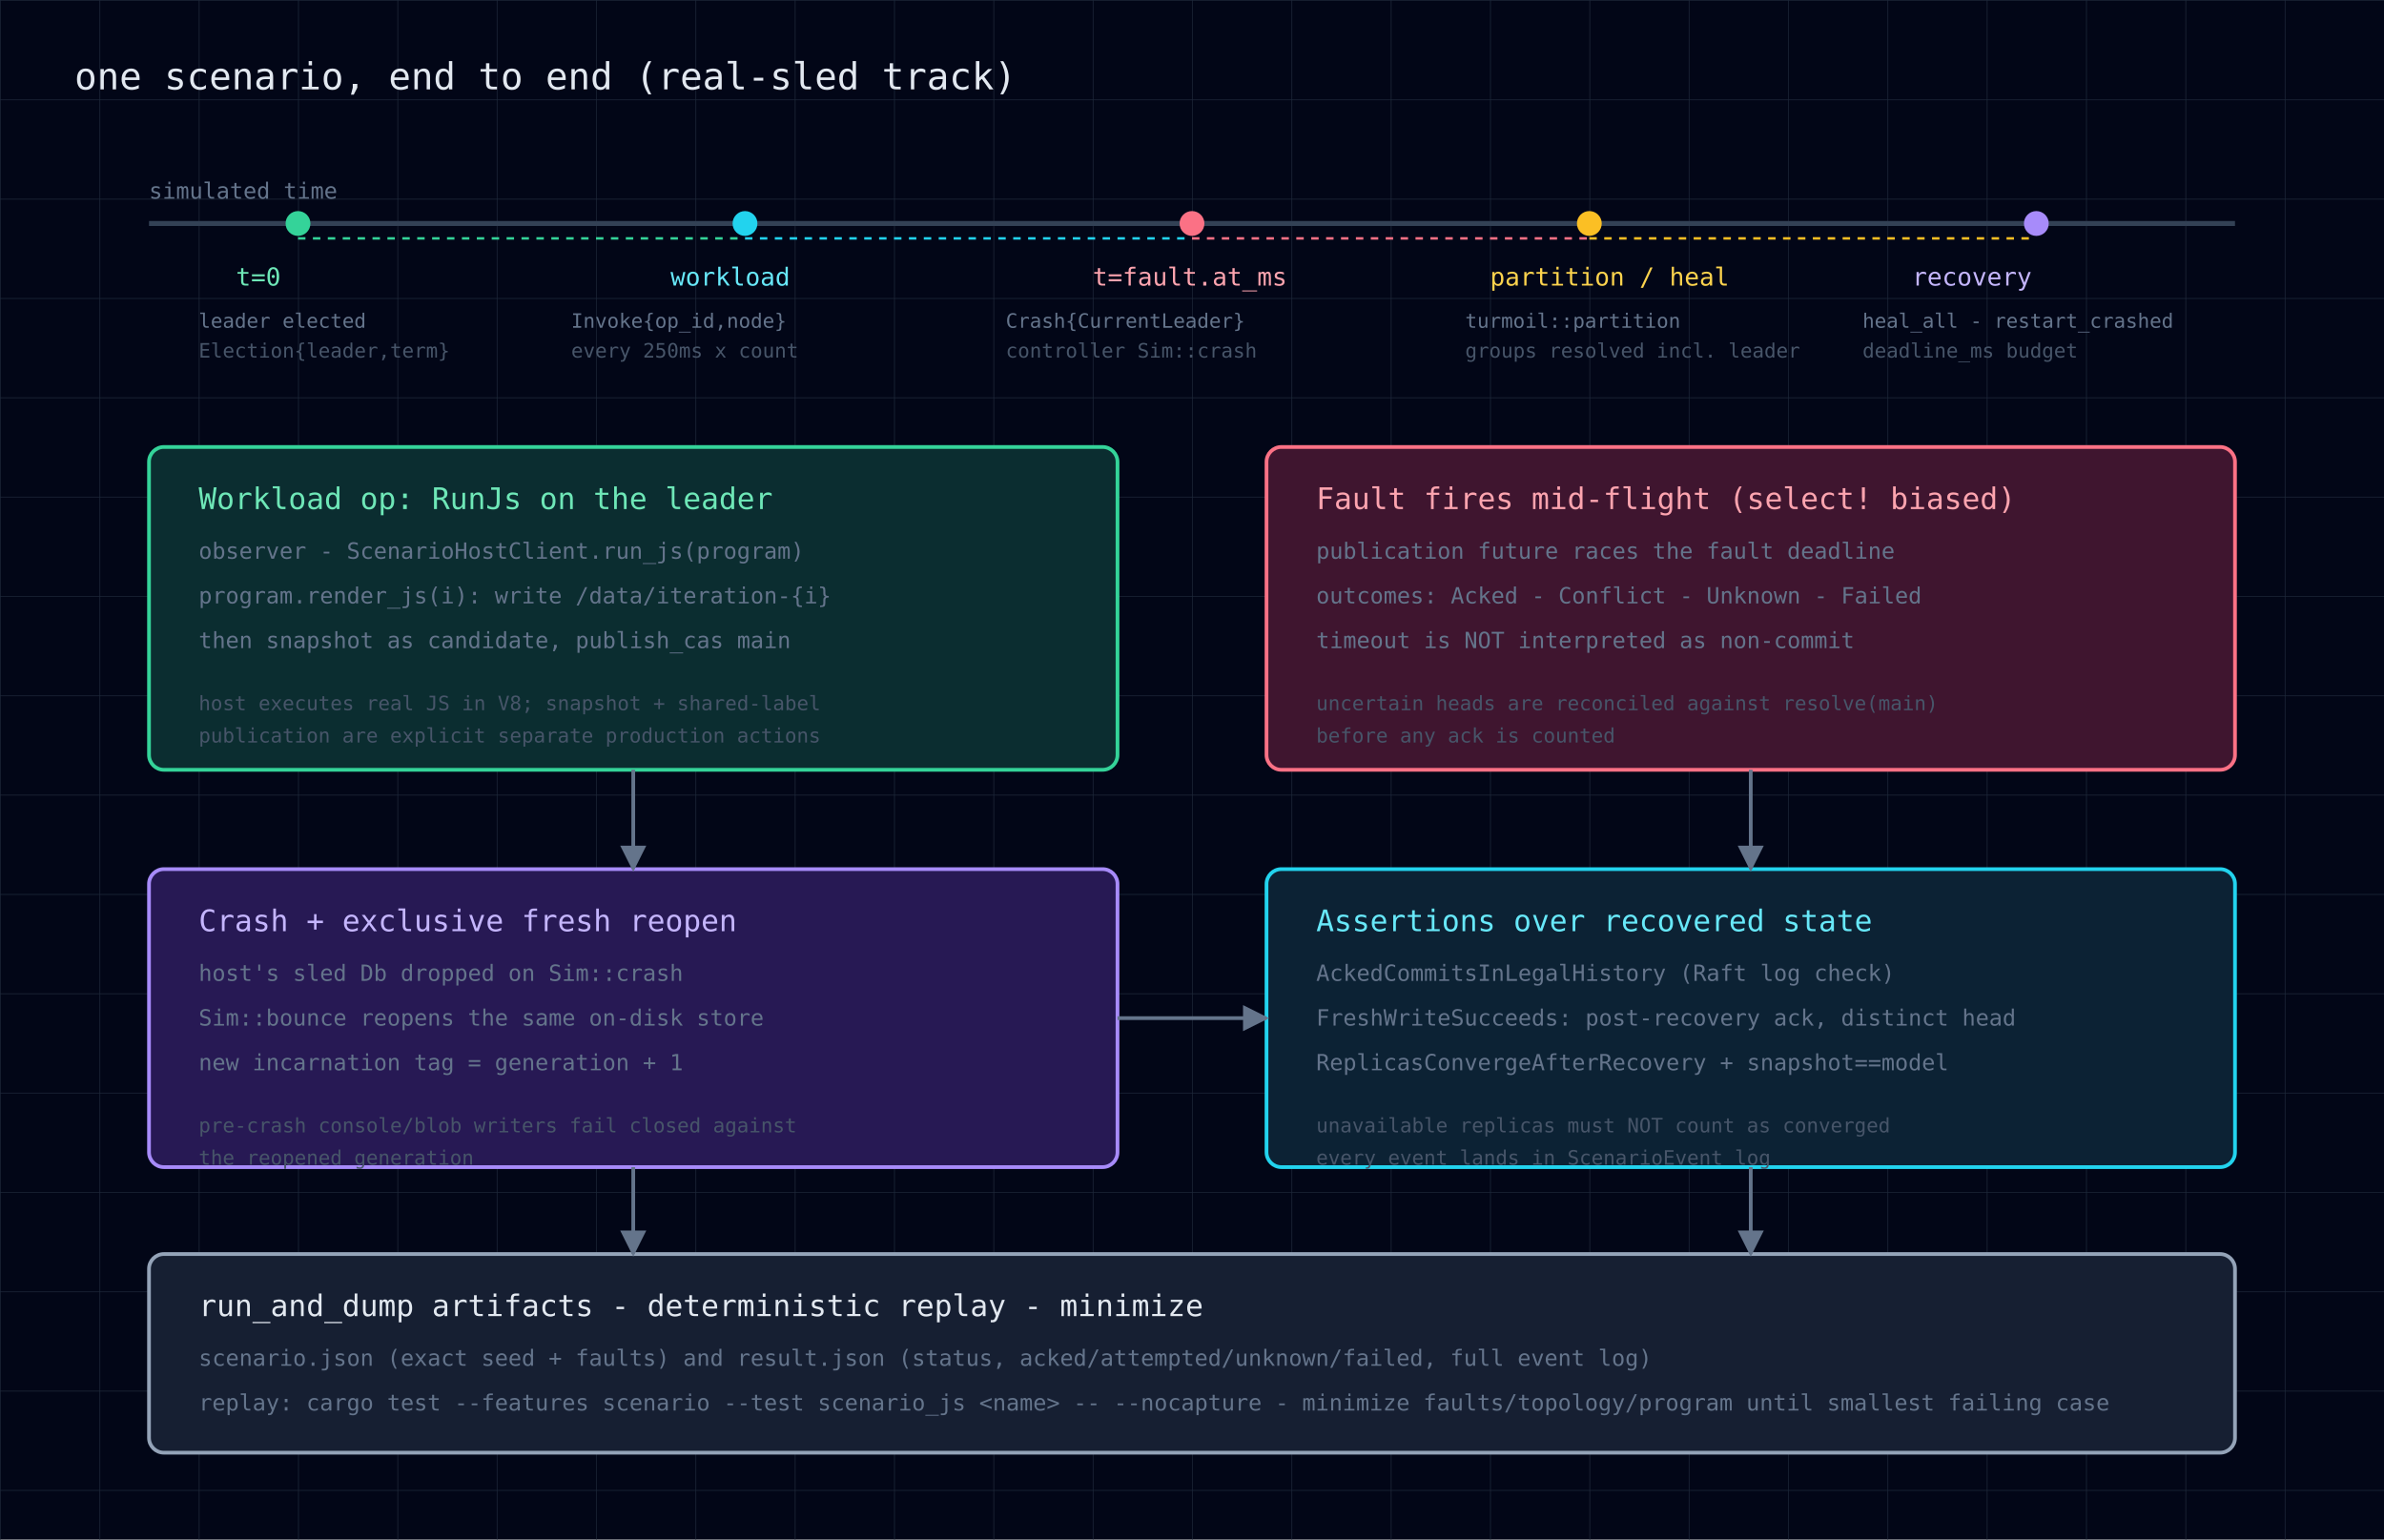
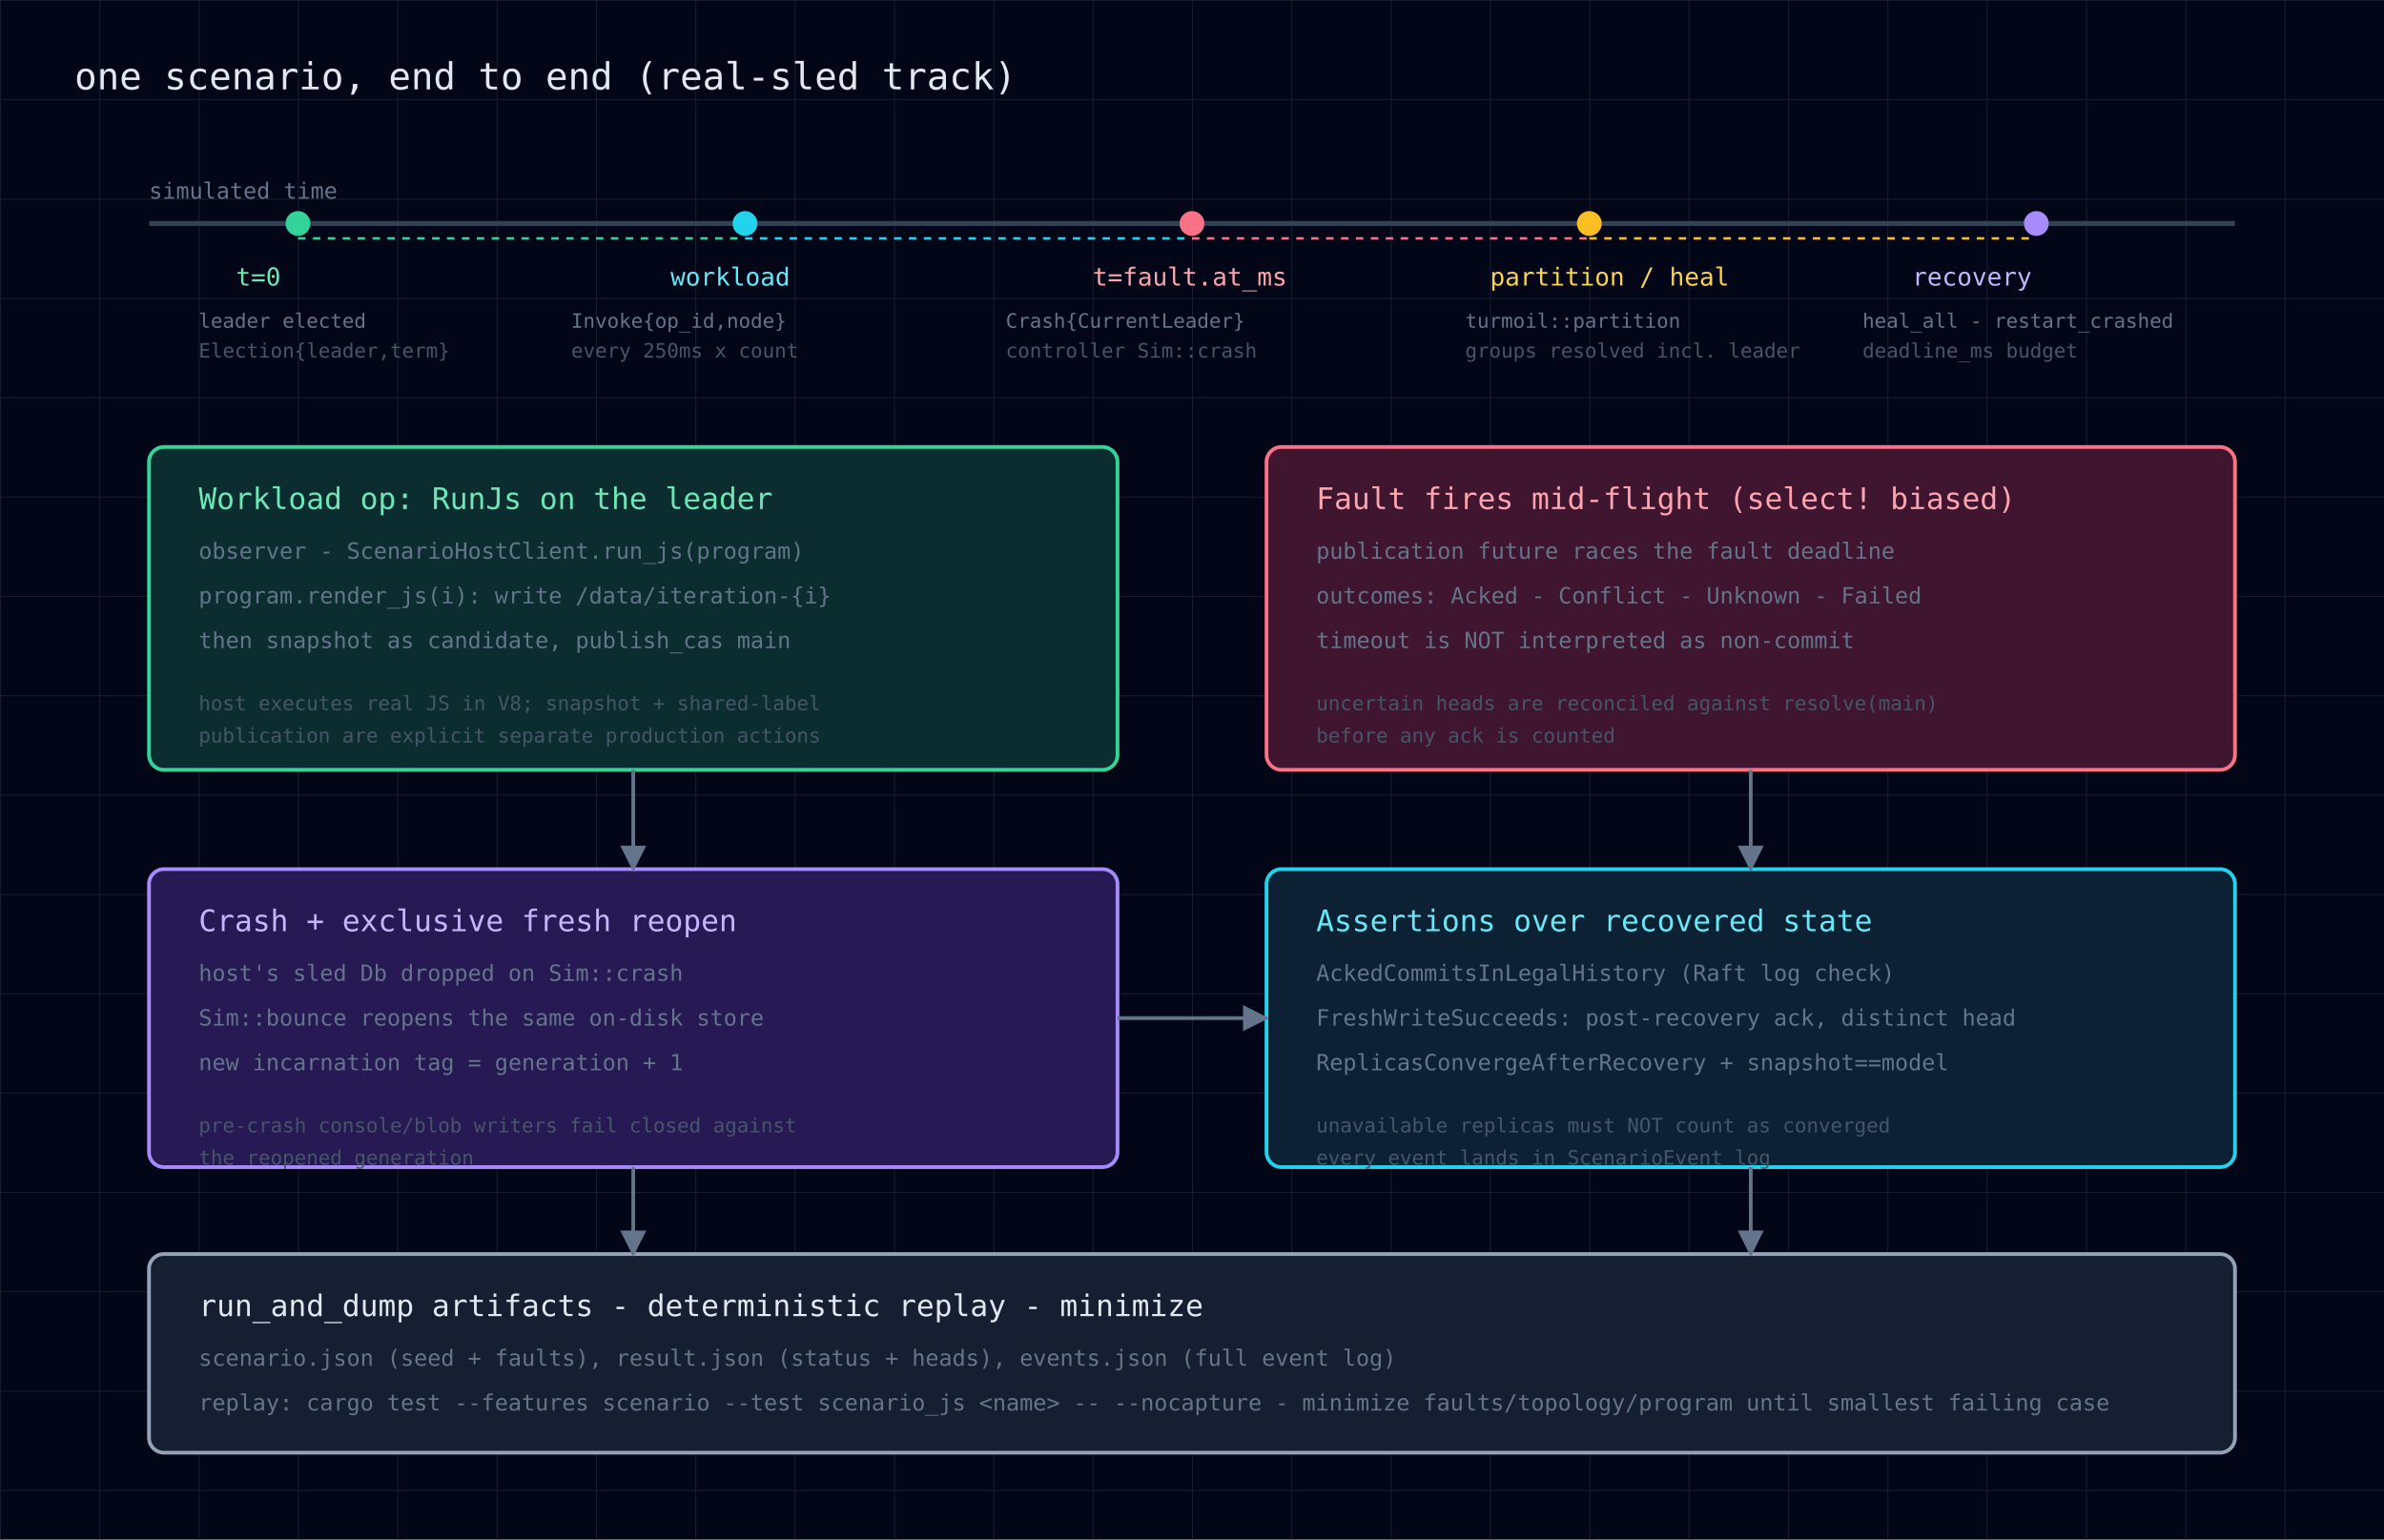
<svg xmlns="http://www.w3.org/2000/svg" width="960" height="620" viewBox="0 0 960 620" font-family="JetBrains Mono, ui-monospace, Menlo, monospace">
  <defs>
    <pattern id="grid" width="40" height="40" patternUnits="userSpaceOnUse">
      <path d="M 40 0 L 0 0 0 40" fill="none" stroke="#1e293b" stroke-width="0.5" />
    </pattern>
    <marker id="arr" viewBox="0 0 10 10" refX="9" refY="5" markerWidth="7" markerHeight="7" orient="auto">
      <path d="M0,0 L10,5 L0,10 z" fill="#64748b" />
    </marker>
  </defs>
  <rect width="960" height="620" fill="#020617" />
  <rect width="960" height="620" fill="url(#grid)" />
  <text x="30" y="36" fill="#e2e8f0" font-size="15">one scenario, end to end (real-sled track)</text>
  <line x1="60" y1="90" x2="900" y2="90" stroke="#334155" stroke-width="2" />
  <text x="60" y="80" fill="#64748b" font-size="9">simulated time</text>
  <circle cx="120" cy="90" r="5" fill="#34d399" />
  <text x="95" y="115" fill="#6ee7b7" font-size="10">t=0</text>
  <text x="80" y="132" fill="#64748b" font-size="8">leader elected</text>
  <text x="80" y="144" fill="#475569" font-size="8">Election{leader,term}</text>
  <circle cx="300" cy="90" r="5" fill="#22d3ee" />
  <text x="270" y="115" fill="#67e8f9" font-size="10">workload</text>
  <text x="230" y="132" fill="#64748b" font-size="8">Invoke{op_id,node}</text>
  <text x="230" y="144" fill="#475569" font-size="8">every 250ms x count</text>
  <circle cx="480" cy="90" r="5" fill="#fb7185" />
  <text x="440" y="115" fill="#fda4af" font-size="10">t=fault.at_ms</text>
  <text x="405" y="132" fill="#64748b" font-size="8">Crash{CurrentLeader}</text>
  <text x="405" y="144" fill="#475569" font-size="8">controller Sim::crash</text>
  <circle cx="640" cy="90" r="5" fill="#fbbf24" />
  <text x="600" y="115" fill="#fcd34d" font-size="10">partition / heal</text>
  <text x="590" y="132" fill="#64748b" font-size="8">turmoil::partition</text>
  <text x="590" y="144" fill="#475569" font-size="8">groups resolved incl. leader</text>
  <circle cx="820" cy="90" r="5" fill="#a78bfa" />
  <text x="770" y="115" fill="#c4b5fd" font-size="10">recovery</text>
  <text x="750" y="132" fill="#64748b" font-size="8">heal_all - restart_crashed</text>
  <text x="750" y="144" fill="#475569" font-size="8">deadline_ms budget</text>
  <line x1="120" y1="96" x2="300" y2="96" stroke="#34d399" stroke-width="1" stroke-dasharray="3,3" />
  <line x1="300" y1="96" x2="480" y2="96" stroke="#22d3ee" stroke-width="1" stroke-dasharray="3,3" />
  <line x1="480" y1="96" x2="640" y2="96" stroke="#fb7185" stroke-width="1" stroke-dasharray="3,3" />
  <line x1="640" y1="96" x2="820" y2="96" stroke="#fbbf24" stroke-width="1" stroke-dasharray="3,3" />
  <rect x="60" y="180" width="390" height="130" rx="6" fill="#0f172a" />
  <rect x="60" y="180" width="390" height="130" rx="6" fill="rgba(6,78,59,0.4)" stroke="#34d399" stroke-width="1.5" />
  <text x="80" y="205" fill="#6ee7b7" font-size="12">Workload op: RunJs on the leader</text>
  <text x="80" y="225" fill="#64748b" font-size="9">observer - ScenarioHostClient.run_js(program)</text>
  <text x="80" y="243" fill="#64748b" font-size="9">program.render_js(i): write /data/iteration-{i}</text>
  <text x="80" y="261" fill="#64748b" font-size="9">then snapshot as candidate, publish_cas main</text>
  <text x="80" y="286" fill="#475569" font-size="8">host executes real JS in V8; snapshot + shared-label</text>
  <text x="80" y="299" fill="#475569" font-size="8">publication are explicit separate production actions</text>
  <rect x="510" y="180" width="390" height="130" rx="6" fill="#0f172a" />
  <rect x="510" y="180" width="390" height="130" rx="6" fill="rgba(136,19,55,0.4)" stroke="#fb7185" stroke-width="1.5" />
  <text x="530" y="205" fill="#fda4af" font-size="12">Fault fires mid-flight (select! biased)</text>
  <text x="530" y="225" fill="#64748b" font-size="9">publication future races the fault deadline</text>
  <text x="530" y="243" fill="#64748b" font-size="9">outcomes: Acked - Conflict - Unknown - Failed</text>
  <text x="530" y="261" fill="#64748b" font-size="9">timeout is NOT interpreted as non-commit</text>
  <text x="530" y="286" fill="#475569" font-size="8">uncertain heads are reconciled against resolve(main)</text>
  <text x="530" y="299" fill="#475569" font-size="8">before any ack is counted</text>
  <rect x="60" y="350" width="390" height="120" rx="6" fill="#0f172a" />
  <rect x="60" y="350" width="390" height="120" rx="6" fill="rgba(76,29,149,0.4)" stroke="#a78bfa" stroke-width="1.5" />
  <text x="80" y="375" fill="#c4b5fd" font-size="12">Crash + exclusive fresh reopen</text>
  <text x="80" y="395" fill="#64748b" font-size="9">host's sled Db dropped on Sim::crash</text>
  <text x="80" y="413" fill="#64748b" font-size="9">Sim::bounce reopens the same on-disk store</text>
  <text x="80" y="431" fill="#64748b" font-size="9">new incarnation tag = generation + 1</text>
  <text x="80" y="456" fill="#475569" font-size="8">pre-crash console/blob writers fail closed against</text>
  <text x="80" y="469" fill="#475569" font-size="8">the reopened generation</text>
  <rect x="510" y="350" width="390" height="120" rx="6" fill="#0f172a" />
  <rect x="510" y="350" width="390" height="120" rx="6" fill="rgba(8,51,68,0.4)" stroke="#22d3ee" stroke-width="1.5" />
  <text x="530" y="375" fill="#67e8f9" font-size="12">Assertions over recovered state</text>
  <text x="530" y="395" fill="#64748b" font-size="9">AckedCommitsInLegalHistory (Raft log check)</text>
  <text x="530" y="413" fill="#64748b" font-size="9">FreshWriteSucceeds: post-recovery ack, distinct head</text>
  <text x="530" y="431" fill="#64748b" font-size="9">ReplicasConvergeAfterRecovery + snapshot==model</text>
  <text x="530" y="456" fill="#475569" font-size="8">unavailable replicas must NOT count as converged</text>
  <text x="530" y="469" fill="#475569" font-size="8">every event lands in ScenarioEvent log</text>
  <line x1="255" y1="310" x2="255" y2="350" stroke="#64748b" stroke-width="1.5" marker-end="url(#arr)" />
  <line x1="705" y1="310" x2="705" y2="350" stroke="#64748b" stroke-width="1.5" marker-end="url(#arr)" />
  <line x1="450" y1="410" x2="510" y2="410" stroke="#64748b" stroke-width="1.5" marker-end="url(#arr)" />
  <rect x="60" y="505" width="840" height="80" rx="6" fill="#0f172a" />
  <rect x="60" y="505" width="840" height="80" rx="6" fill="rgba(30,41,59,0.5)" stroke="#94a3b8" stroke-width="1.5" />
  <text x="80" y="530" fill="#e2e8f0" font-size="12">run_and_dump artifacts - deterministic replay - minimize</text>
-   <text x="80" y="550" fill="#64748b" font-size="9">scenario.json (exact seed + faults) and result.json (status, acked/attempted/unknown/failed, full event log)</text>
+   <text x="80" y="550" fill="#64748b" font-size="9">scenario.json (seed + faults), result.json (status + heads), events.json (full event log)</text>
  <text x="80" y="568" fill="#64748b" font-size="9">replay: cargo test --features scenario --test scenario_js &lt;name&gt; -- --nocapture - minimize faults/topology/program until smallest failing case</text>
  <line x1="705" y1="470" x2="705" y2="505" stroke="#64748b" stroke-width="1.5" marker-end="url(#arr)" />
  <line x1="255" y1="470" x2="255" y2="505" stroke="#64748b" stroke-width="1.5" marker-end="url(#arr)" />
</svg>
